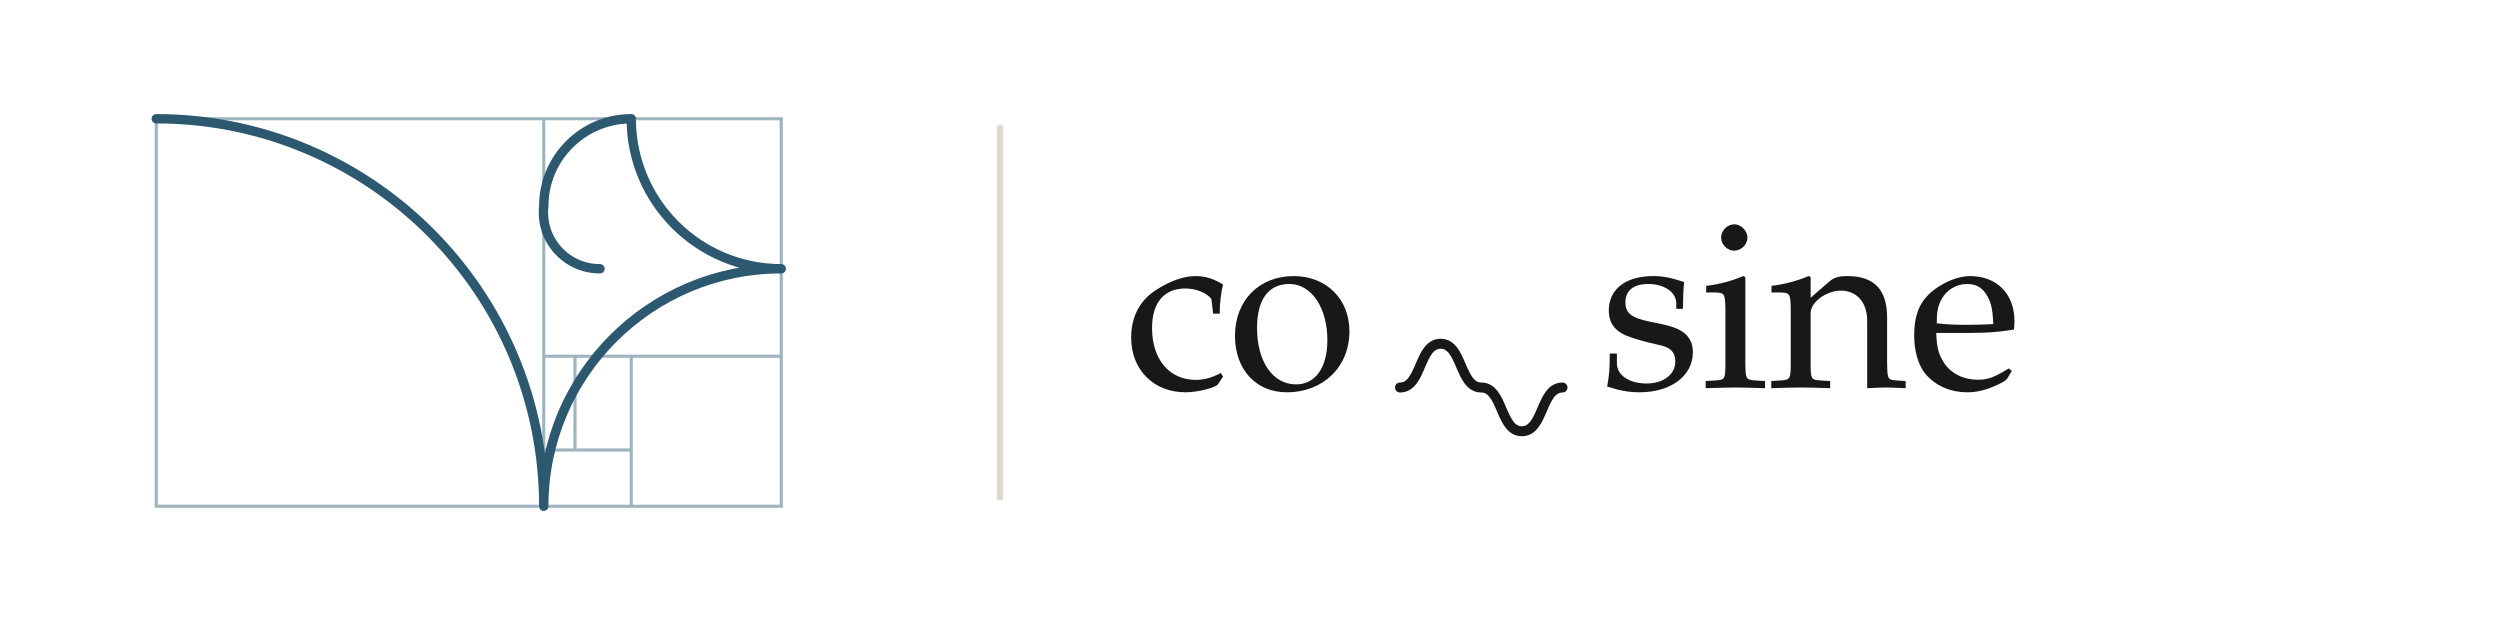
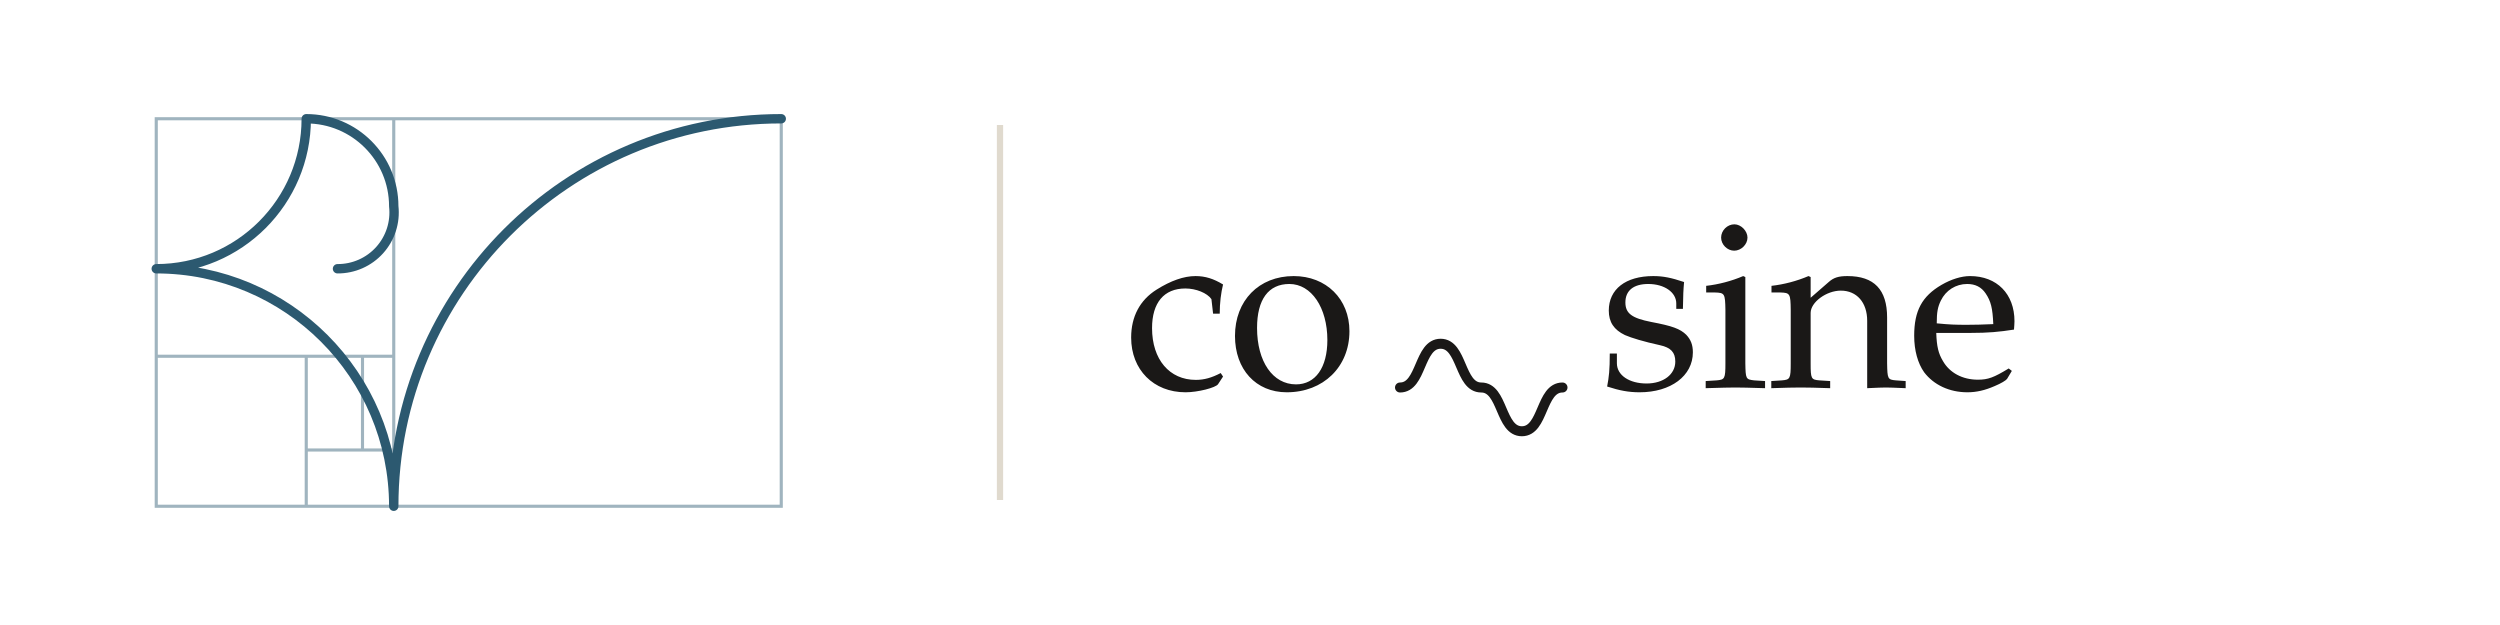
<svg xmlns="http://www.w3.org/2000/svg" viewBox="0 0 400 100" width="400" height="100">
  <g transform="translate(25, 19)">
    <g stroke="#2C5970" stroke-width="0.5" fill="none" opacity="0.45">
      <rect x="0" y="0" width="100" height="62" />
-       <line x1="62" y1="0" x2="62" y2="62" />
-       <line x1="62" y1="38" x2="100" y2="38" />
-       <line x1="76" y1="38" x2="76" y2="62" />
-       <line x1="62" y1="53" x2="76" y2="53" />
-       <line x1="67" y1="38" x2="67" y2="53" />
+       <line x1="38" y1="0" x2="38" y2="62" />
+       <line x1="0" y1="38" x2="38" y2="38" />
+       <line x1="24" y1="38" x2="24" y2="62" />
+       <line x1="24" y1="53" x2="38" y2="53" />
+       <line x1="33" y1="38" x2="33" y2="53" />
    </g>
-     <path d="M 0 0 A 62 62 0 0 1 62 62 A 38 38 0 0 1 100 24 A 24 24 0 0 1 76 0 A 14 14 0 0 0 62 14 A 9 9 0 0 0 71 24" fill="none" stroke="#2C5970" stroke-width="1.5" stroke-linecap="round" stroke-linejoin="round" />
+     <path d="M 100 0 A 62 62 0 0 0 38 62 A 38 38 0 0 0 0 24 A 24 24 0 0 0 24 0 A 14 14 0 0 1 38 14 A 9 9 0 0 1 29 24" fill="none" stroke="#2C5970" stroke-width="1.5" stroke-linecap="round" stroke-linejoin="round" />
  </g>
  <line x1="160" y1="20" x2="160" y2="80" stroke="#E0DACE" stroke-width="1" />
  <g transform="translate(180, 0)">
    <text x="0" y="62" font-family="'Iowan Old Style', 'Palatino', 'Georgia', serif" font-size="38" fill="#1A1817">co</text>
    <path d="M 44 62 C 47.5 62, 47 55, 50.5 55 C 54 55, 53.5 62, 57 62 C 60.5 62, 60 69, 63.5 69 C 67 69, 66.5 62, 70 62" fill="none" stroke="#1A1817" stroke-width="1.6" stroke-linecap="round" />
    <text x="76" y="62" font-family="'Iowan Old Style', 'Palatino', 'Georgia', serif" font-size="38" fill="#1A1817">sine</text>
  </g>
</svg>
